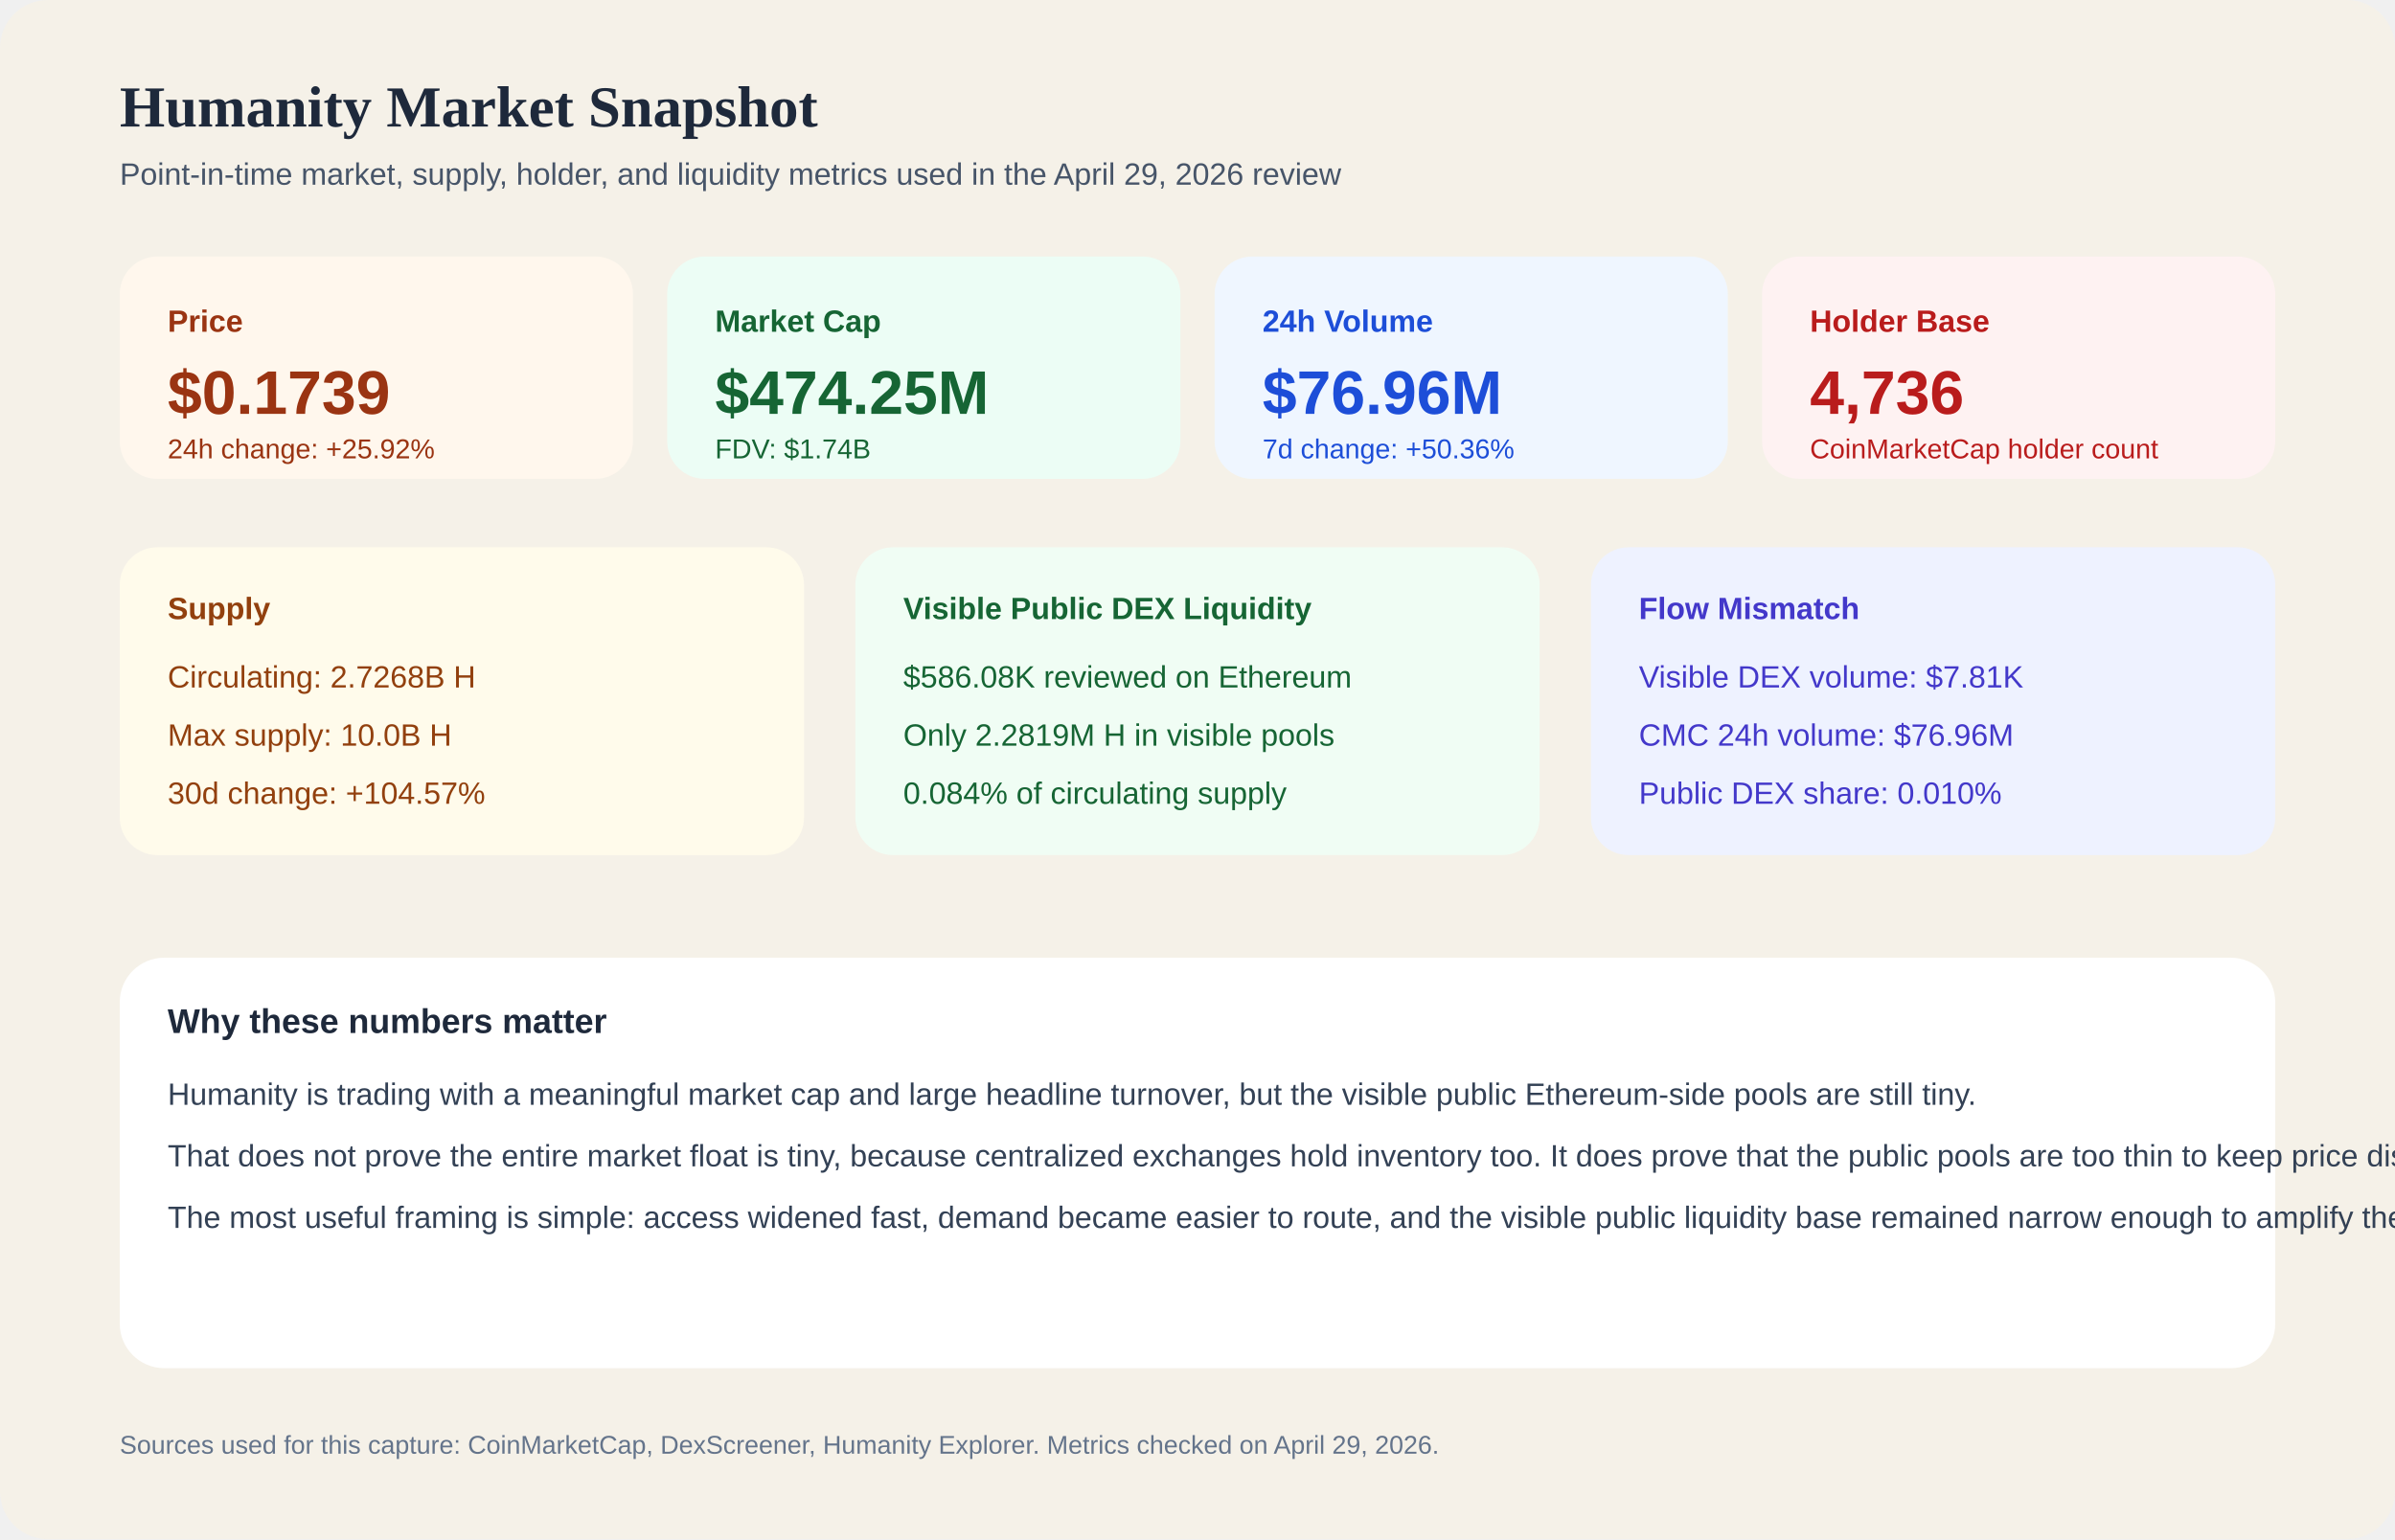
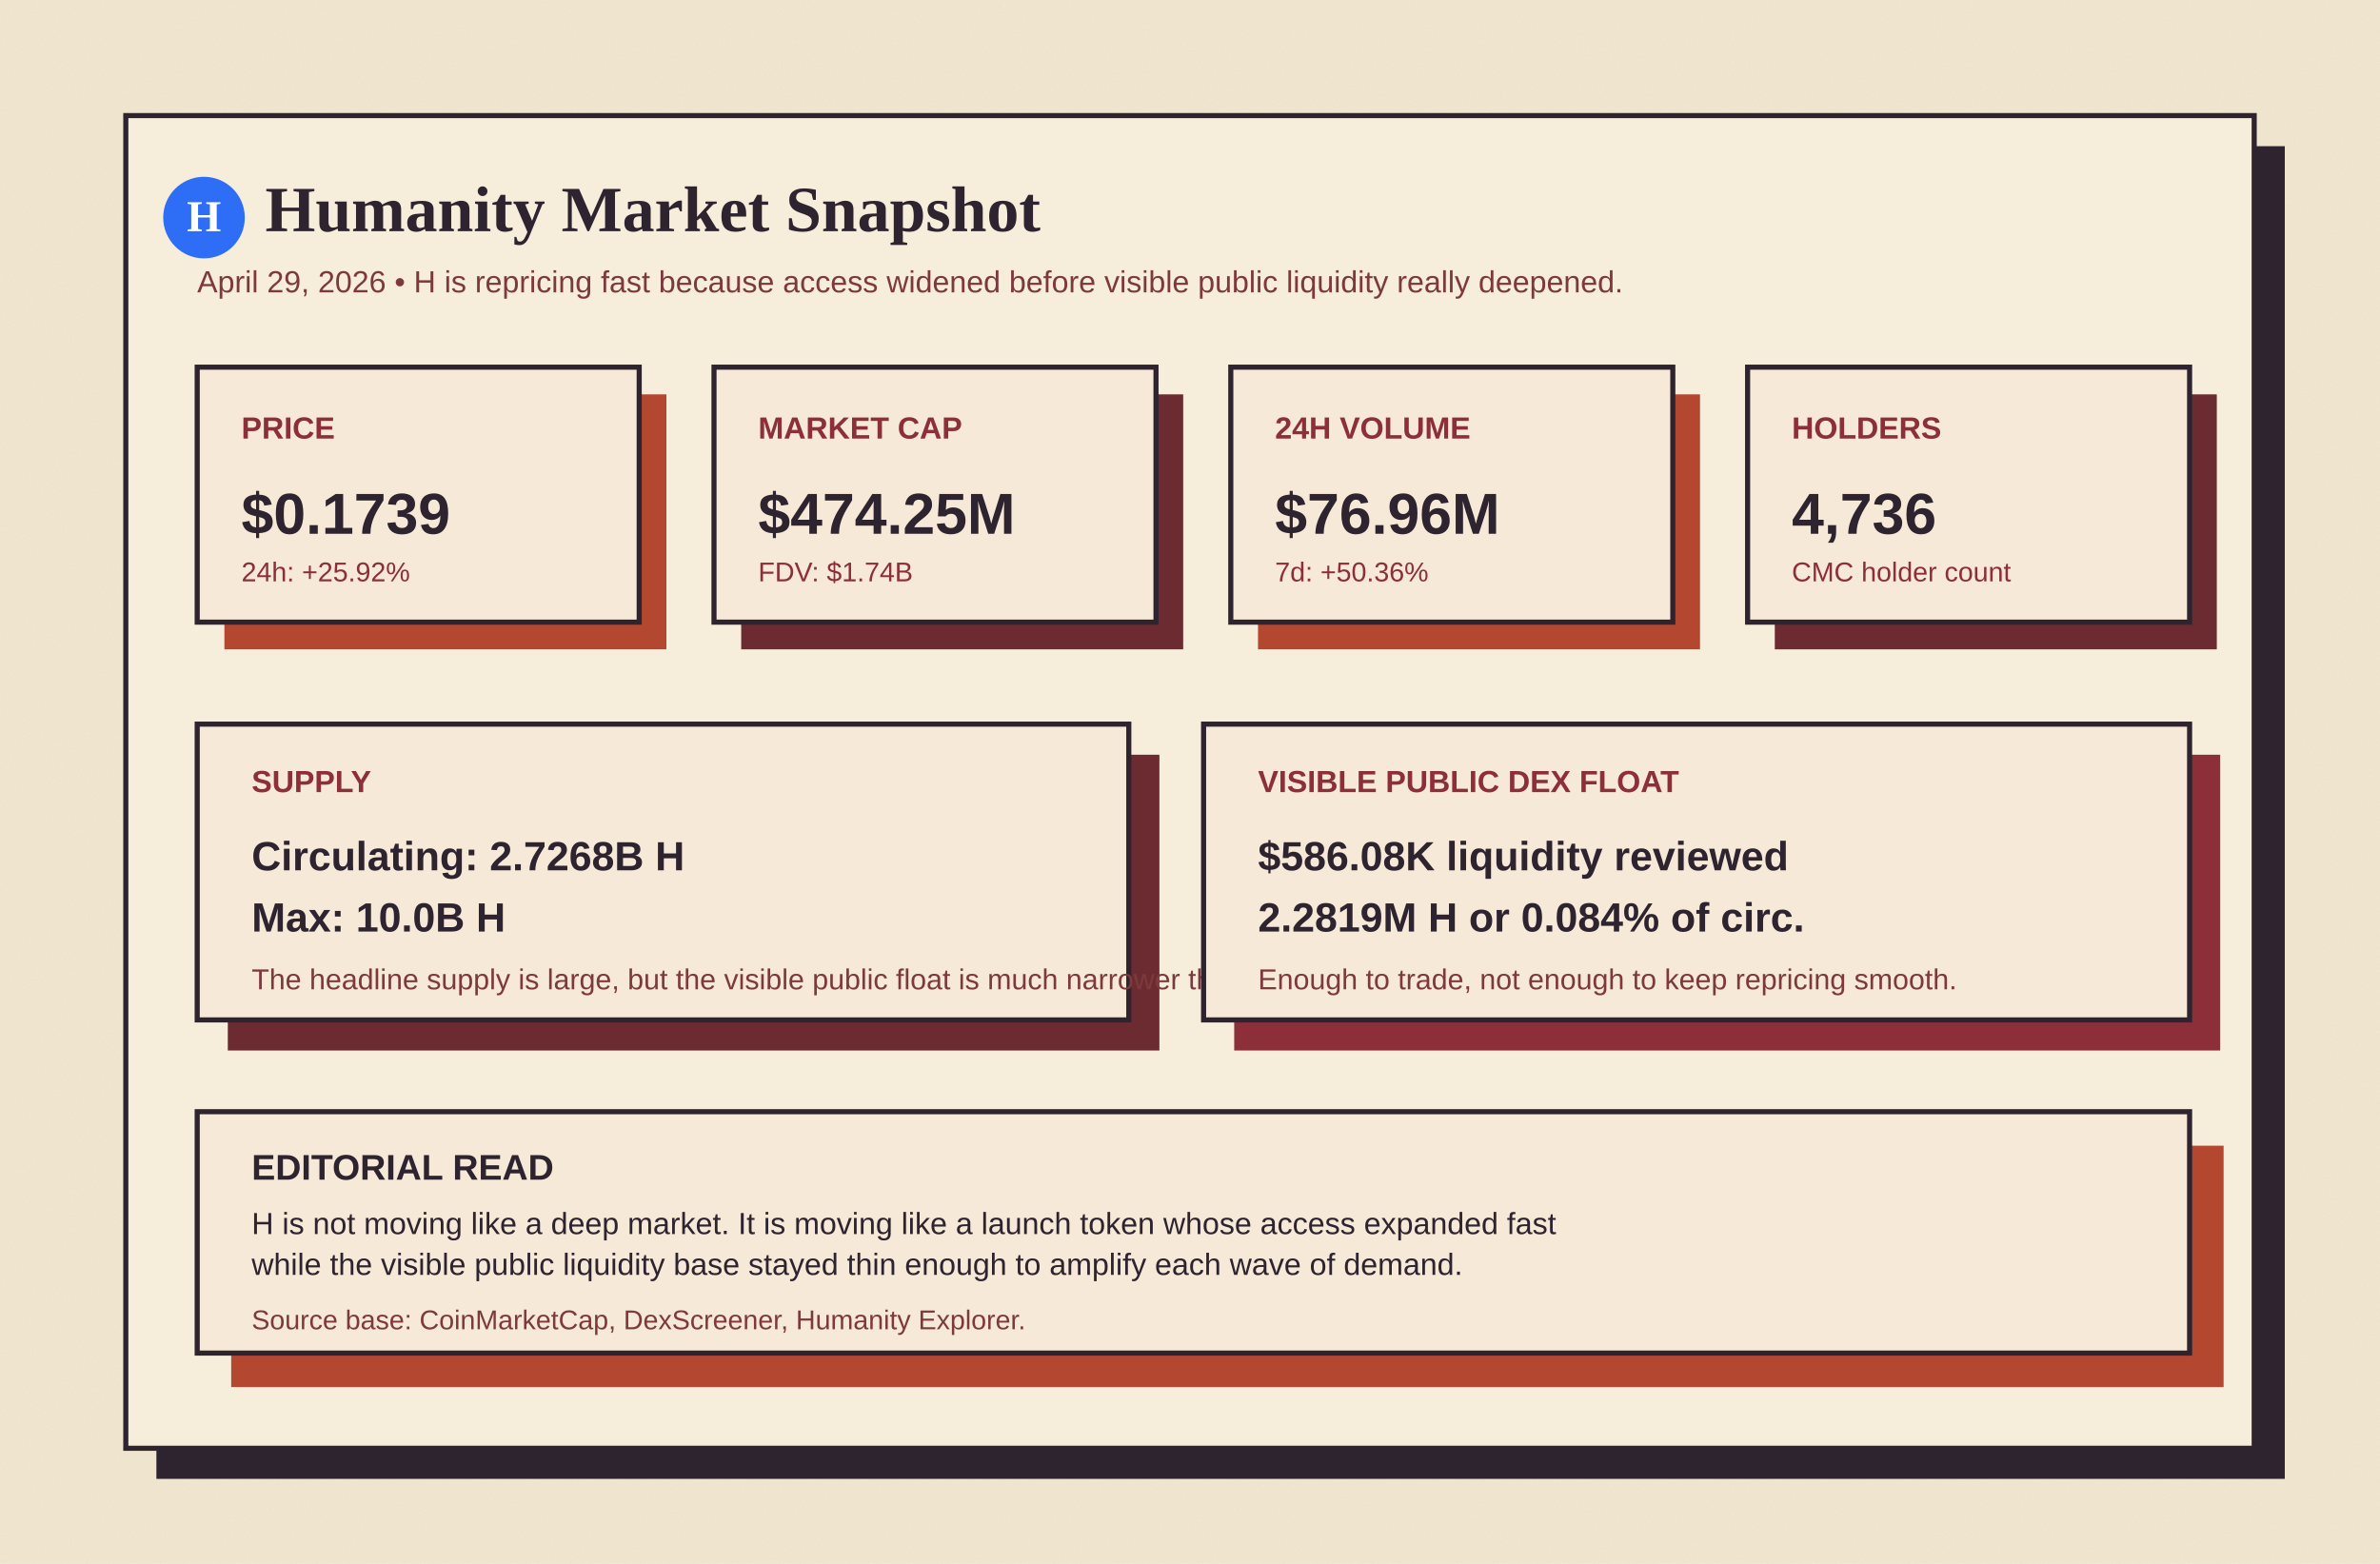
- <svg xmlns="http://www.w3.org/2000/svg" width="1400" height="900" viewBox="0 0 1400 900" fill="none" role="img" aria-labelledby="title desc">
-   <rect width="1400" height="900" rx="28" fill="#F5F1E8" />
-   <text x="70" y="74" fill="#1E293B" font-family="Georgia, 'Times New Roman', serif" font-size="34" font-weight="700">Humanity Market Snapshot</text>
-   <text x="70" y="108" fill="#475569" font-family="Arial, Helvetica, sans-serif" font-size="18">Point-in-time market, supply, holder, and liquidity metrics used in the April 29, 2026 review</text>
-   <rect x="70" y="150" width="300" height="130" rx="22" fill="#FFF7ED" />
-   <text x="98" y="194" fill="#9A3412" font-family="Arial, Helvetica, sans-serif" font-size="18" font-weight="700">Price</text>
-   <text x="98" y="242" fill="#9A3412" font-family="Arial, Helvetica, sans-serif" font-size="36" font-weight="700">$0.1739</text>
-   <text x="98" y="268" fill="#9A3412" font-family="Arial, Helvetica, sans-serif" font-size="16">24h change: +25.92%</text>
-   <rect x="390" y="150" width="300" height="130" rx="22" fill="#ECFDF5" />
-   <text x="418" y="194" fill="#166534" font-family="Arial, Helvetica, sans-serif" font-size="18" font-weight="700">Market Cap</text>
-   <text x="418" y="242" fill="#166534" font-family="Arial, Helvetica, sans-serif" font-size="36" font-weight="700">$474.25M</text>
-   <text x="418" y="268" fill="#166534" font-family="Arial, Helvetica, sans-serif" font-size="16">FDV: $1.74B</text>
-   <rect x="710" y="150" width="300" height="130" rx="22" fill="#EFF6FF" />
-   <text x="738" y="194" fill="#1D4ED8" font-family="Arial, Helvetica, sans-serif" font-size="18" font-weight="700">24h Volume</text>
-   <text x="738" y="242" fill="#1D4ED8" font-family="Arial, Helvetica, sans-serif" font-size="36" font-weight="700">$76.96M</text>
-   <text x="738" y="268" fill="#1D4ED8" font-family="Arial, Helvetica, sans-serif" font-size="16">7d change: +50.36%</text>
-   <rect x="1030" y="150" width="300" height="130" rx="22" fill="#FEF2F2" />
-   <text x="1058" y="194" fill="#B91C1C" font-family="Arial, Helvetica, sans-serif" font-size="18" font-weight="700">Holder Base</text>
-   <text x="1058" y="242" fill="#B91C1C" font-family="Arial, Helvetica, sans-serif" font-size="36" font-weight="700">4,736</text>
-   <text x="1058" y="268" fill="#B91C1C" font-family="Arial, Helvetica, sans-serif" font-size="16">CoinMarketCap holder count</text>
-   <rect x="70" y="320" width="400" height="180" rx="22" fill="#FFFBEB" />
-   <text x="98" y="362" fill="#92400E" font-family="Arial, Helvetica, sans-serif" font-size="18" font-weight="700">Supply</text>
-   <text x="98" y="402" fill="#92400E" font-family="Arial, Helvetica, sans-serif" font-size="18">Circulating: 2.7268B H</text>
-   <text x="98" y="436" fill="#92400E" font-family="Arial, Helvetica, sans-serif" font-size="18">Max supply: 10.0B H</text>
-   <text x="98" y="470" fill="#92400E" font-family="Arial, Helvetica, sans-serif" font-size="18">30d change: +104.57%</text>
-   <rect x="500" y="320" width="400" height="180" rx="22" fill="#F0FDF4" />
-   <text x="528" y="362" fill="#166534" font-family="Arial, Helvetica, sans-serif" font-size="18" font-weight="700">Visible Public DEX Liquidity</text>
-   <text x="528" y="402" fill="#166534" font-family="Arial, Helvetica, sans-serif" font-size="18">$586.08K reviewed on Ethereum</text>
-   <text x="528" y="436" fill="#166534" font-family="Arial, Helvetica, sans-serif" font-size="18">Only 2.2819M H in visible pools</text>
-   <text x="528" y="470" fill="#166534" font-family="Arial, Helvetica, sans-serif" font-size="18">0.084% of circulating supply</text>
-   <rect x="930" y="320" width="400" height="180" rx="22" fill="#EEF2FF" />
-   <text x="958" y="362" fill="#4338CA" font-family="Arial, Helvetica, sans-serif" font-size="18" font-weight="700">Flow Mismatch</text>
-   <text x="958" y="402" fill="#4338CA" font-family="Arial, Helvetica, sans-serif" font-size="18">Visible DEX volume: $7.81K</text>
-   <text x="958" y="436" fill="#4338CA" font-family="Arial, Helvetica, sans-serif" font-size="18">CMC 24h volume: $76.96M</text>
-   <text x="958" y="470" fill="#4338CA" font-family="Arial, Helvetica, sans-serif" font-size="18">Public DEX share: 0.010%</text>
-   <rect x="70" y="560" width="1260" height="240" rx="26" fill="#FFFFFF" />
-   <text x="98" y="604" fill="#1E293B" font-family="Arial, Helvetica, sans-serif" font-size="20" font-weight="700">Why these numbers matter</text>
-   <text x="98" y="646" fill="#334155" font-family="Arial, Helvetica, sans-serif" font-size="18">Humanity is trading with a meaningful market cap and large headline turnover, but the visible public Ethereum-side pools are still tiny.</text>
-   <text x="98" y="682" fill="#334155" font-family="Arial, Helvetica, sans-serif" font-size="18">That does not prove the entire market float is tiny, because centralized exchanges hold inventory too. It does prove that the public pools are too thin to keep price discovery calm.</text>
-   <text x="98" y="718" fill="#334155" font-family="Arial, Helvetica, sans-serif" font-size="18">The most useful framing is simple: access widened fast, demand became easier to route, and the visible public liquidity base remained narrow enough to amplify the repricing.</text>
-   <text x="70" y="850" fill="#64748B" font-family="Arial, Helvetica, sans-serif" font-size="15">Sources used for this capture: CoinMarketCap, DexScreener, Humanity Explorer. Metrics checked on April 29, 2026.</text>
+ <svg xmlns="http://www.w3.org/2000/svg" width="1400" height="920" viewBox="0 0 1400 920" fill="none" role="img" aria-labelledby="title desc">
+   <defs>
+     <filter id="grain" x="-20%" y="-20%" width="140%" height="140%">
+       <feTurbulence type="fractalNoise" baseFrequency="0.9" numOctaves="2" stitchTiles="stitch" result="noise" />
+       <feColorMatrix in="noise" type="saturate" values="0" />
+       <feComponentTransfer>
+         <feFuncA type="table" tableValues="0 0.05" />
+       </feComponentTransfer>
+     </filter>
+   </defs>
+   <rect width="1400" height="920" fill="#F1E6CF" />
+   <rect width="1400" height="920" fill="#F1E6CF" filter="url(#grain)" />
+   <rect x="74" y="68" width="1252" height="784" fill="#F6EEDB" />
+   <rect x="92" y="86" width="1252" height="784" fill="#2D2430" />
+   <rect x="74" y="68" width="1252" height="784" fill="#F6EEDB" stroke="#2D2430" stroke-width="3" />
+   <circle cx="120" cy="128" r="24" fill="#2E6DF6" />
+   <text x="120" y="136" text-anchor="middle" fill="#FFFFFF" font-family="Georgia, 'Times New Roman', serif" font-size="26" font-weight="700">H</text>
+   <text x="156" y="136" fill="#2D2430" font-family="Georgia, 'Times New Roman', serif" font-size="38" font-weight="700">Humanity Market Snapshot</text>
+   <text x="116" y="172" fill="#7D3A3E" font-family="Arial, Helvetica, sans-serif" font-size="18">April 29, 2026 • H is repricing fast because access widened before visible public liquidity really deepened.</text>
+   <rect x="116" y="216" width="260" height="150" fill="#E7A0A4" />
+   <rect x="132" y="232" width="260" height="150" fill="#B3472F" />
+   <rect x="116" y="216" width="260" height="150" fill="#F7E9D7" stroke="#2D2430" stroke-width="3" />
+   <text x="142" y="258" fill="#8C2F39" font-family="Arial, Helvetica, sans-serif" font-size="18" font-weight="700">PRICE</text>
+   <text x="142" y="314" fill="#2D2430" font-family="Arial, Helvetica, sans-serif" font-size="34" font-weight="700">$0.1739</text>
+   <text x="142" y="342" fill="#8C2F39" font-family="Arial, Helvetica, sans-serif" font-size="16">24h: +25.92%</text>
+   <rect x="420" y="216" width="260" height="150" fill="#D98858" />
+   <rect x="436" y="232" width="260" height="150" fill="#6B2B30" />
+   <rect x="420" y="216" width="260" height="150" fill="#F7E9D7" stroke="#2D2430" stroke-width="3" />
+   <text x="446" y="258" fill="#8C2F39" font-family="Arial, Helvetica, sans-serif" font-size="18" font-weight="700">MARKET CAP</text>
+   <text x="446" y="314" fill="#2D2430" font-family="Arial, Helvetica, sans-serif" font-size="34" font-weight="700">$474.25M</text>
+   <text x="446" y="342" fill="#8C2F39" font-family="Arial, Helvetica, sans-serif" font-size="16">FDV: $1.74B</text>
+   <rect x="724" y="216" width="260" height="150" fill="#E7A0A4" />
+   <rect x="740" y="232" width="260" height="150" fill="#B3472F" />
+   <rect x="724" y="216" width="260" height="150" fill="#F7E9D7" stroke="#2D2430" stroke-width="3" />
+   <text x="750" y="258" fill="#8C2F39" font-family="Arial, Helvetica, sans-serif" font-size="18" font-weight="700">24H VOLUME</text>
+   <text x="750" y="314" fill="#2D2430" font-family="Arial, Helvetica, sans-serif" font-size="34" font-weight="700">$76.96M</text>
+   <text x="750" y="342" fill="#8C2F39" font-family="Arial, Helvetica, sans-serif" font-size="16">7d: +50.36%</text>
+   <rect x="1028" y="216" width="260" height="150" fill="#D98858" />
+   <rect x="1044" y="232" width="260" height="150" fill="#6B2B30" />
+   <rect x="1028" y="216" width="260" height="150" fill="#F7E9D7" stroke="#2D2430" stroke-width="3" />
+   <text x="1054" y="258" fill="#8C2F39" font-family="Arial, Helvetica, sans-serif" font-size="18" font-weight="700">HOLDERS</text>
+   <text x="1054" y="314" fill="#2D2430" font-family="Arial, Helvetica, sans-serif" font-size="34" font-weight="700">4,736</text>
+   <text x="1054" y="342" fill="#8C2F39" font-family="Arial, Helvetica, sans-serif" font-size="16">CMC holder count</text>
+   <rect x="116" y="426" width="548" height="174" fill="#E7A0A4" />
+   <rect x="134" y="444" width="548" height="174" fill="#6B2B30" />
+   <rect x="116" y="426" width="548" height="174" fill="#F7E9D7" stroke="#2D2430" stroke-width="3" />
+   <text x="148" y="466" fill="#8C2F39" font-family="Arial, Helvetica, sans-serif" font-size="18" font-weight="700">SUPPLY</text>
+   <text x="148" y="512" fill="#2D2430" font-family="Arial, Helvetica, sans-serif" font-size="24" font-weight="700">Circulating: 2.7268B H</text>
+   <text x="148" y="548" fill="#2D2430" font-family="Arial, Helvetica, sans-serif" font-size="24" font-weight="700">Max: 10.0B H</text>
+   <text x="148" y="582" fill="#7D3A3E" font-family="Arial, Helvetica, sans-serif" font-size="17">The headline supply is large, but the visible public float is much narrower than it looks.</text>
+   <rect x="708" y="426" width="580" height="174" fill="#D98858" />
+   <rect x="726" y="444" width="580" height="174" fill="#8C2F39" />
+   <rect x="708" y="426" width="580" height="174" fill="#F7E9D7" stroke="#2D2430" stroke-width="3" />
+   <text x="740" y="466" fill="#8C2F39" font-family="Arial, Helvetica, sans-serif" font-size="18" font-weight="700">VISIBLE PUBLIC DEX FLOAT</text>
+   <text x="740" y="512" fill="#2D2430" font-family="Arial, Helvetica, sans-serif" font-size="24" font-weight="700">$586.08K liquidity reviewed</text>
+   <text x="740" y="548" fill="#2D2430" font-family="Arial, Helvetica, sans-serif" font-size="24" font-weight="700">2.2819M H or 0.084% of circ.</text>
+   <text x="740" y="582" fill="#7D3A3E" font-family="Arial, Helvetica, sans-serif" font-size="17">Enough to trade, not enough to keep repricing smooth.</text>
+   <rect x="116" y="654" width="1172" height="142" fill="#E7A0A4" />
+   <rect x="136" y="674" width="1172" height="142" fill="#B3472F" />
+   <rect x="116" y="654" width="1172" height="142" fill="#F7E9D7" stroke="#2D2430" stroke-width="3" />
+   <text x="148" y="694" fill="#2D2430" font-family="Arial, Helvetica, sans-serif" font-size="21" font-weight="700">EDITORIAL READ</text>
+   <text x="148" y="726" fill="#2D2430" font-family="Arial, Helvetica, sans-serif" font-size="18">
+     <tspan x="148" dy="0">H is not moving like a deep market. It is moving like a launch token whose access expanded fast</tspan>
+     <tspan x="148" dy="24">while the visible public liquidity base stayed thin enough to amplify each wave of demand.</tspan>
+   </text>
+   <text x="148" y="782" fill="#7D3A3E" font-family="Arial, Helvetica, sans-serif" font-size="16">Source base: CoinMarketCap, DexScreener, Humanity Explorer.</text>
</svg>
